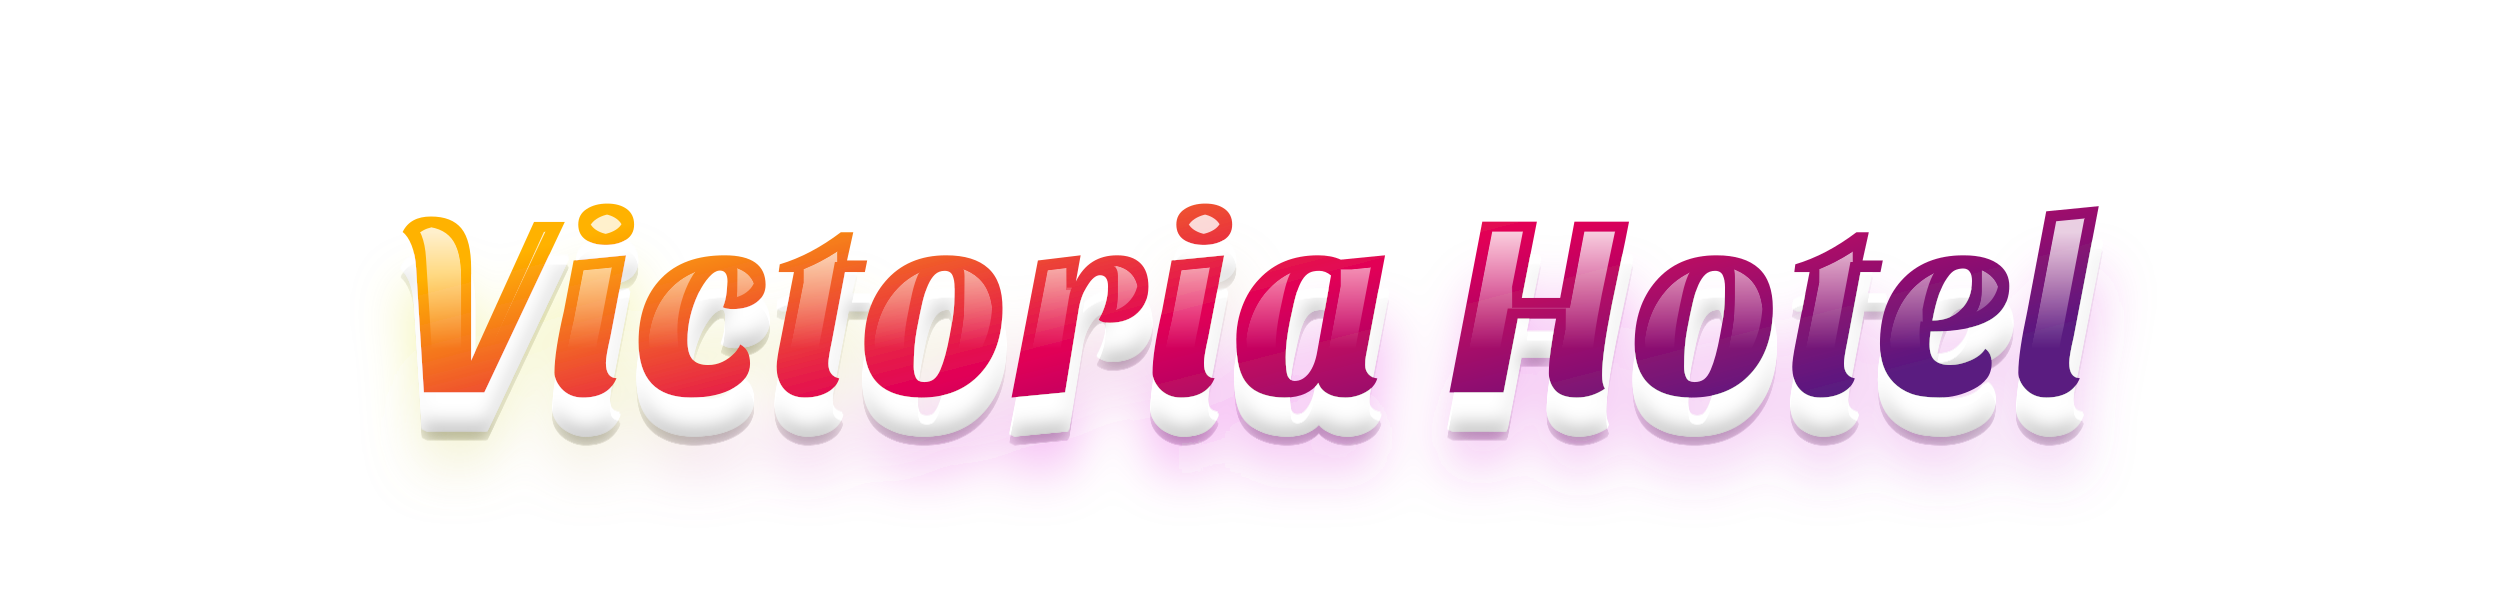
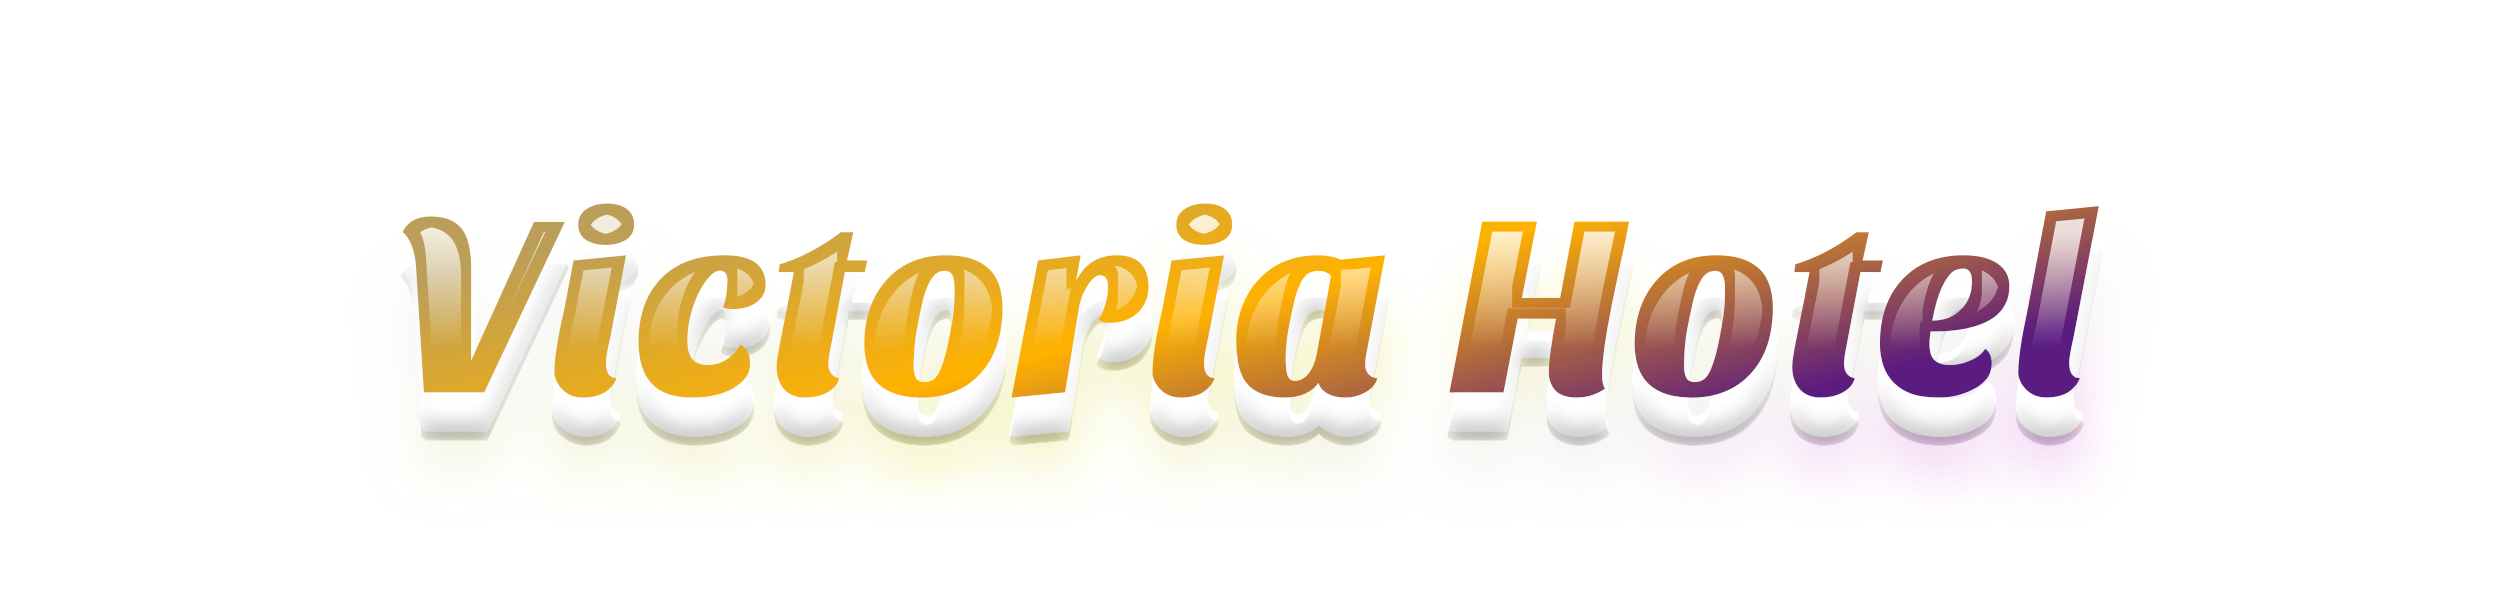
<svg xmlns="http://www.w3.org/2000/svg" width="280.27px" height="66.219px" viewBox="109.865 41.891 280.27 66.219" style="background: rgba(0, 0, 0, 0);" preserveAspectRatio="xMidYMid">
  <defs>
    <linearGradient id="editing-shiny-gradient" x1="0.043" x2="0.957" y1="0.297" y2="0.703" gradientUnits="objectBoundingBox">
-       <stop offset="0.0" stop-color="#ffb200" />
-       <stop offset="0.5" stop-color="#e10057" />
-       <stop offset="1.0" stop-color="#5A1A80" />
+       <stop offset="0.0" stop-color="#bb9e59" />
+       <stop offset="0.5" stop-color="#ffb200" />
+       <stop offset="1.0" stop-color="#5a1a80" />
    </linearGradient>
    <linearGradient id="editing-shiny-gradient2" x1="0" x2="0" y1="0" y2="1">
      <stop offset="0.2" stop-color="#fff" stop-opacity="0.8" />
      <stop offset="0.8" stop-color="#fff" stop-opacity="0" />
    </linearGradient>
    <filter id="editing-shiny2" x="-100%" y="-100%" width="300%" height="300%">
      <feMorphology operator="erode" radius="2" />
    </filter>
    <filter id="editing-shiny" x="-100%" y="-100%" width="300%" height="300%">
      <feFlood flood-color="#fff" result="flood" />
      <feConvolveMatrix in="SourceGraphic" result="conv" order="8,8" divisor="1" kernelMatrix="0 0 0 0 0 0 0 0 0 0 0 1 1 0 0 0 0 0 0 1 1 0 0 0 0 0 1 0 0 1 0 0 0 0 1 0 0 1 0 0 0 1 0 0 0 0 1 0 0 1 1 0 0 1 1 0 0 0 0 1 1 0 0 0 " />
      <feOffset dx="0" dy="4" in="conv" result="offset" />
      <feComposite operator="in" in="flood" in2="offset" result="comp" />
      <feGaussianBlur in="offset" stdDeviation="3" result="shadow" />
      <feColorMatrix in="shadow" type="matrix" values="0.7 0 0 0 0  0 0.7 0 0 0  0 0 0.7 0 0  0 0 0 0.3 0" result="dark-shadow" />
      <feOffset dx="0" dy="4" in="dark-shadow" result="offset-shadow" />
      <feOffset dx="0" dy="2" in="conv" result="offset-2" />
      <feComposite operator="out" in="offset" in2="offset-2" result="edge-diff" />
      <feGaussianBlur in="edge-diff" stdDeviation="1" result="edge-blur" />
      <feColorMatrix in="edge-blur" result="edge-shadow" type="matrix" values="0 0 0 0 0  0 0 0 0 0  0 0 0 0 0  0 0 0 0.5 0" />
      <feComposite operator="in" in="edge-shadow" in2="offset" result="edge-shadow-in" />
      <feOffset dx="0" dy="1" in="edge-shadow-in" result="edge-shadow-final" />
      <feMerge result="out">
        <feMergeNode in="offset-shadow" />
        <feMergeNode in="comp" />
        <feMergeNode in="edge-shadow-final" />
        <feMergeNode in="SourceGraphic" />
      </feMerge>
    </filter>
  </defs>
  <g filter="url(#editing-shiny)">
    <g transform="translate(153.7831, 85.88281)">
      <path d="M1.22-17.98L1.22-17.98L1.22-17.98Q2.06-19.72 4.39-19.72L4.39-19.72L4.39-19.72Q6.73-19.72 7.82-18.37L7.82-18.37L7.82-18.37Q8.90-17.02 8.90-13.92L8.90-13.92L8.90-3.57L15.95-19.11L19.40-19.11L10.38 0L3.60 0L2.73-13.92L2.73-13.92Q2.64-15.46 2.22-16.50L2.22-16.50L2.22-16.50Q1.80-17.55 1.22-17.98ZM25.20-1.59L25.20-1.59L25.20-1.59Q24.30 0.58 21.43 0.58L21.43 0.58L21.43 0.58Q19.95 0.58 19.02-0.43L19.02-0.43L19.02-0.43Q18.24-1.33 18.24-2.23L18.24-2.23L18.24-2.23Q18.24-4.58 19.31-9.16L19.31-9.16L20.39-14.79L26.27-15.37L24.51-6.21L24.51-6.21Q24.01-4.06 24.01-3.31L24.01-3.31L24.01-3.31Q24.01-1.65 25.20-1.59ZM20.91-18.82L20.91-18.82L20.91-18.82Q20.91-19.95 21.85-20.56L21.85-20.56L21.85-20.56Q22.79-21.17 24.16-21.17L24.16-21.17L24.16-21.17Q25.52-21.17 26.35-20.56L26.35-20.56L26.35-20.56Q27.17-19.95 27.17-18.82L27.17-18.82L27.17-18.82Q27.17-17.69 26.26-17.11L26.26-17.11L26.26-17.11Q25.35-16.53 23.98-16.53L23.98-16.53L23.98-16.53Q22.62-16.53 21.76-17.11L21.76-17.11L21.76-17.11Q20.91-17.69 20.91-18.82ZM41.91-12.06L41.91-12.06L41.91-12.06Q41.91-10.85 40.89-10.09L40.89-10.09L40.89-10.09Q39.88-9.34 38.22-9.34L38.22-9.34L38.22-9.34Q37.53-9.34 37.12-9.54L37.12-9.54L37.12-9.54Q37.44-10.29 37.54-11.24L37.54-11.24L37.54-11.24Q37.64-12.18 37.64-12.44L37.64-12.44L37.64-12.44Q37.64-13.66 36.80-13.66L36.80-13.66L36.80-13.66Q36.22-13.66 35.57-12.93L35.57-12.93L35.57-12.93Q34.92-12.21 34.37-11.08L34.37-11.08L34.37-11.08Q33.15-8.47 33.15-5.83L33.15-5.83L33.15-5.83Q33.15-4.38 33.70-3.73L33.70-3.73L33.70-3.73Q34.25-3.07 35.47-3.07L35.47-3.07L35.47-3.07Q37.15-3.07 38.48-4.47L38.48-4.47L38.48-4.47Q38.86-4.90 39.06-5.39L39.06-5.39L39.06-5.39Q40.17-4.81 40.17-3.22L40.17-3.22L40.17-3.22Q40.17-1.59 38.37-0.52L38.37-0.52L38.37-0.52Q36.51 0.58 33.55 0.58L33.55 0.58L33.55 0.58Q27.67 0.58 27.67-5.66L27.67-5.66L27.67-5.66Q27.67-10.21 30.25-12.82L30.25-12.82L30.25-12.82Q32.74-15.37 37.32-15.37L37.32-15.37L37.32-15.37Q41.91-15.37 41.91-12.06ZM43.15-2.90L43.15-2.90L43.15-2.90Q43.15-3.68 43.56-5.66L43.56-5.66L45.09-13.49L43.38-13.49L43.50-14.36L43.50-14.36Q46.98-15.40 50.34-17.95L50.34-17.95L51.74-17.95L51.04-14.79L53.30-14.79L53.04-13.49L50.81-13.49L49.33-5.66L49.33-5.66Q48.95-3.86 48.95-3.25L48.95-3.25L48.95-3.25Q48.95-1.86 50.17-1.57L50.17-1.57L50.17-1.57Q49.88-0.58 48.84 0L48.84 0L48.84 0Q47.79 0.58 46.31 0.58L46.31 0.58L46.31 0.58Q44.83 0.58 43.99-0.35L43.99-0.35L43.99-0.35Q43.15-1.28 43.15-2.90ZM59.36 0.58L59.36 0.58L59.36 0.58Q52.98 0.58 52.98-5.42L52.98-5.42L52.98-5.42Q52.98-9.69 55.33-12.44L55.33-12.44L55.33-12.44Q57.83-15.37 62.15-15.37L62.15-15.37L62.15-15.37Q65.28-15.37 66.87-13.92L66.87-13.92L66.87-13.92Q68.47-12.47 68.47-9.43L68.47-9.43L68.47-9.43Q68.47-4.79 65.98-2.09L65.98-2.09L65.98-2.09Q63.54 0.58 59.36 0.58ZM60.12-12.04L60.12-12.04L60.12-12.04Q59.77-11.25 59.49-10.08L59.49-10.08L59.49-10.08Q59.22-8.90 58.87-7.05L58.87-7.05L58.87-7.05Q58.52-5.19 58.52-2.90L58.52-2.90L58.52-2.90Q58.52-2.15 58.77-1.65L58.77-1.65L58.77-1.65Q59.02-1.16 59.68-1.16L59.68-1.16L59.68-1.16Q60.35-1.16 60.77-1.48L60.77-1.48L60.77-1.48Q61.19-1.80 61.51-2.55L61.51-2.55L61.51-2.55Q62.09-3.89 62.55-6.37L62.55-6.37L62.55-6.37Q63.02-8.85 63.06-9.92L63.06-9.92L63.06-9.92Q63.10-10.99 63.10-11.79L63.10-11.79L63.10-11.79Q63.10-12.59 62.87-13.11L62.87-13.11L62.87-13.11Q62.64-13.63 61.99-13.63L61.99-13.63L61.99-13.63Q61.34-13.63 60.90-13.22L60.90-13.22L60.90-13.22Q60.47-12.82 60.12-12.04ZM79.26-8.15L79.26-8.15L79.26-8.15Q80.30-10.01 80.30-11.89L80.30-11.89L80.30-11.89Q80.30-13.14 79.40-13.14L79.40-13.14L79.40-13.14Q78.71-13.14 77.98-11.95L77.98-11.95L77.98-11.95Q77.23-10.76 77.00-9.22L77.00-9.22L75.49 0L69.48 0.58L72.44-14.79L77.23-15.37L76.70-12.44L76.70-12.44Q78.13-15.37 81.32-15.37L81.32-15.37L81.32-15.37Q83.00-15.37 83.91-14.50L83.91-14.50L83.91-14.50Q84.83-13.63 84.83-11.85L84.83-11.85L84.83-11.85Q84.83-10.06 83.65-8.93L83.65-8.93L83.65-8.93Q82.48-7.80 80.47-7.80L80.47-7.80L80.47-7.80Q79.61-7.80 79.26-8.15ZM92.25-1.59L92.25-1.59L92.25-1.59Q91.35 0.58 88.48 0.58L88.48 0.58L88.48 0.58Q87.00 0.58 86.07-0.43L86.07-0.43L86.07-0.43Q85.29-1.33 85.29-2.23L85.29-2.23L85.29-2.23Q85.29-4.58 86.36-9.16L86.36-9.16L87.43-14.79L93.32-15.37L91.55-6.21L91.55-6.21Q91.06-4.06 91.06-3.31L91.06-3.31L91.06-3.31Q91.06-1.65 92.25-1.59ZM87.96-18.82L87.96-18.82L87.96-18.82Q87.96-19.95 88.90-20.56L88.90-20.56L88.90-20.56Q89.84-21.17 91.20-21.17L91.20-21.17L91.20-21.17Q92.57-21.17 93.39-20.56L93.39-20.56L93.39-20.56Q94.22-19.95 94.22-18.82L94.22-18.82L94.22-18.82Q94.22-17.69 93.31-17.11L93.31-17.11L93.31-17.11Q92.39-16.53 91.03-16.53L91.03-16.53L91.03-16.53Q89.67-16.53 88.81-17.11L88.81-17.11L88.81-17.11Q87.96-17.69 87.96-18.82ZM95.98-0.87L95.98-0.87L95.98-0.87Q95.29-1.62 94.99-2.81L94.99-2.81L94.99-2.81Q94.68-4.00 94.68-5.95L94.68-5.95L94.68-5.95Q94.68-7.89 95.35-9.66L95.35-9.66L95.35-9.66Q96.02-11.43 97.24-12.70L97.24-12.70L97.24-12.70Q99.73-15.37 103.85-15.37L103.85-15.37L103.85-15.37Q105.33-15.37 106.40-14.88L106.40-14.88L111.36-15.37L109.21-4.06L109.21-4.06Q109.13-3.71 109.13-3.07L109.13-3.07L109.13-3.07Q109.13-2.44 109.52-2.03L109.52-2.03L109.52-2.03Q109.91-1.62 110.49-1.57L110.49-1.57L110.49-1.57Q110.20-0.58 109.14 0L109.14 0L109.14 0Q108.08 0.58 106.89 0.58L106.89 0.58L106.89 0.58Q105.70 0.58 104.91 0.13L104.91 0.13L104.91 0.13Q104.11-0.32 103.88-1.07L103.88-1.07L103.88-1.07Q103.41-0.35 102.43 0.12L102.43 0.12L102.43 0.12Q101.44 0.58 100.12 0.58L100.12 0.58L100.12 0.58Q98.80 0.58 97.73 0.23L97.73 0.23L97.73 0.23Q96.66-0.12 95.98-0.87ZM102.09-12.64L102.09-12.64L102.09-12.64Q101.76-12.12 101.47-11.24L101.47-11.24L101.47-11.24Q101.18-10.35 100.70-7.99L100.70-7.99L100.70-7.99Q100.22-5.63 100.22-3.94L100.22-3.94L100.22-3.94Q100.22-2.26 100.48-1.77L100.48-1.77L100.48-1.77Q100.75-1.28 101.21-1.28L101.21-1.28L101.21-1.28Q102.14-1.28 102.82-2.16L102.82-2.16L102.82-2.16Q103.50-3.05 103.76-4.61L103.76-4.61L105.30-13.11L105.30-13.11Q104.69-13.63 103.98-13.63L103.98-13.63L103.98-13.63Q103.27-13.63 102.85-13.40L102.85-13.40L102.85-13.40Q102.43-13.17 102.09-12.64ZM129.72-2.18L129.72-2.18L129.72-2.18Q129.72-4.21 130.53-8.27L130.53-8.27L126.24-8.27L124.64 0L118.58 0L122.26-19.14L128.38-19.14L126.70-10.59L130.99-10.59L132.59-19.14L138.71-19.14L138.71-19.14Q138.30-16.99 137.78-14.59L137.78-14.59L136.79-9.86L136.79-9.86Q135.69-4.35 135.69-1.94L135.69-1.94L135.69-1.94Q135.69-0.96 136.01-0.41L136.01-0.41L136.01-0.41Q134.56 0.58 132.86 0.58L132.86 0.58L132.86 0.58Q131.17 0.58 130.44-0.23L130.44-0.23L130.44-0.23Q129.72-1.04 129.72-2.18ZM145.72 0.58L145.72 0.58L145.72 0.58Q139.34 0.58 139.34-5.42L139.34-5.42L139.34-5.42Q139.34-9.69 141.69-12.44L141.69-12.44L141.69-12.44Q144.19-15.37 148.51-15.37L148.51-15.37L148.51-15.37Q151.64-15.37 153.24-13.92L153.24-13.92L153.24-13.92Q154.83-12.47 154.83-9.43L154.83-9.43L154.83-9.43Q154.83-4.79 152.34-2.09L152.34-2.09L152.34-2.09Q149.90 0.58 145.72 0.58ZM146.48-12.04L146.48-12.04L146.48-12.04Q146.13-11.25 145.86-10.08L145.86-10.08L145.86-10.08Q145.58-8.90 145.23-7.05L145.23-7.05L145.23-7.05Q144.88-5.19 144.88-2.90L144.88-2.90L144.88-2.90Q144.88-2.15 145.13-1.65L145.13-1.65L145.13-1.65Q145.38-1.16 146.04-1.16L146.04-1.16L146.04-1.16Q146.71-1.16 147.13-1.48L147.13-1.48L147.13-1.48Q147.55-1.80 147.87-2.55L147.87-2.55L147.87-2.55Q148.45-3.89 148.91-6.37L148.91-6.37L148.91-6.37Q149.38-8.85 149.42-9.92L149.42-9.92L149.42-9.92Q149.47-10.99 149.47-11.79L149.47-11.79L149.47-11.79Q149.47-12.59 149.23-13.11L149.23-13.11L149.23-13.11Q149.00-13.63 148.35-13.63L148.35-13.63L148.35-13.63Q147.70-13.63 147.26-13.22L147.26-13.22L147.26-13.22Q146.83-12.82 146.48-12.04ZM157.01-2.90L157.01-2.90L157.01-2.90Q157.01-3.68 157.41-5.66L157.41-5.66L158.95-13.49L157.24-13.49L157.35-14.36L157.35-14.36Q160.83-15.40 164.20-17.95L164.20-17.95L165.59-17.95L164.89-14.79L167.16-14.79L166.90-13.49L164.66-13.49L163.18-5.66L163.18-5.66Q162.81-3.86 162.81-3.25L162.81-3.25L162.81-3.25Q162.81-1.86 164.02-1.57L164.02-1.57L164.02-1.57Q163.73-0.58 162.69 0L162.69 0L162.69 0Q161.65 0.58 160.17 0.58L160.17 0.58L160.17 0.58Q158.69 0.58 157.85-0.35L157.85-0.35L157.85-0.35Q157.01-1.28 157.01-2.90ZM178.64-4.90L178.64-4.90L178.64-4.90Q179.36-4.41 179.36-3.32L179.36-3.32L179.36-3.32Q179.36-2.23 178.81-1.54L178.81-1.54L178.81-1.54Q178.26-0.84 177.36-0.38L177.36-0.38L177.36-0.38Q175.51 0.58 173.51 0.58L173.51 0.58L173.51 0.58Q171.51 0.58 170.33 0.15L170.33 0.15L170.33 0.15Q169.16-0.29 168.37-1.10L168.37-1.10L168.37-1.10Q166.84-2.64 166.84-5.45L166.84-5.45L166.84-5.45Q166.84-9.83 169.21-12.50L169.21-12.50L169.21-12.50Q171.77-15.37 176.20-15.37L176.20-15.37L176.20-15.37Q178.96-15.37 180.32-14.21L180.32-14.21L180.32-14.21Q181.34-13.34 181.34-11.92L181.34-11.92L181.34-11.92Q181.34-6.82 172.52-6.82L172.52-6.82L172.52-6.82Q172.40-6.06 172.40-5.42L172.40-5.42L172.40-5.42Q172.40-4.09 173.00-3.58L173.00-3.58L173.00-3.58Q173.59-3.07 174.70-3.07L174.70-3.07L174.70-3.07Q175.80-3.07 176.97-3.58L176.97-3.58L176.97-3.58Q178.15-4.09 178.64-4.90ZM172.72-8.06L172.72-8.06L172.72-8.06Q174.78-8.06 175.97-9.34L175.97-9.34L175.97-9.34Q177.16-10.56 177.16-12.50L177.16-12.50L177.16-12.50Q177.16-13.17 176.91-13.53L176.91-13.53L176.91-13.53Q176.67-13.89 176.17-13.89L176.17-13.89L176.17-13.89Q175.68-13.89 175.26-13.70L175.26-13.70L175.26-13.70Q174.84-13.51 174.41-12.88L174.41-12.88L174.41-12.88Q173.33-11.43 172.72-8.06ZM189.25-1.59L189.25-1.59L189.25-1.59Q188.35 0.58 185.48 0.58L185.48 0.58L185.48 0.58Q184.03 0.58 183.11-0.43L183.11-0.43L183.11-0.43Q182.35-1.28 182.35-2.23L182.35-2.23L182.35-2.23Q182.35-4.41 183.37-9.16L183.37-9.16L185.48-20.30L191.37-20.88L188.56-6.21L188.56-6.21Q188.06-4.06 188.06-3.31L188.06-3.31L188.06-3.31Q188.06-1.65 189.25-1.59Z" fill="url(#editing-shiny-gradient)" />
    </g>
  </g>
  <g filter="url(#editing-shiny2)">
    <g transform="translate(153.7753, 85.875)">
      <path d="M1.22-17.98L1.22-17.98L1.22-17.98Q2.06-19.72 4.39-19.72L4.39-19.72L4.39-19.72Q6.73-19.72 7.82-18.37L7.82-18.37L7.82-18.37Q8.90-17.02 8.90-13.92L8.90-13.92L8.90-3.57L15.95-19.11L19.40-19.11L10.38 0L3.60 0L2.73-13.92L2.73-13.92Q2.64-15.46 2.22-16.50L2.22-16.50L2.22-16.50Q1.80-17.55 1.22-17.98ZM25.20-1.59L25.20-1.59L25.20-1.59Q24.30 0.58 21.43 0.58L21.43 0.58L21.43 0.58Q19.95 0.58 19.02-0.43L19.02-0.43L19.02-0.43Q18.24-1.33 18.24-2.23L18.24-2.23L18.24-2.23Q18.24-4.58 19.31-9.16L19.31-9.16L20.39-14.79L26.27-15.37L24.51-6.21L24.51-6.21Q24.01-4.06 24.01-3.31L24.01-3.31L24.01-3.31Q24.01-1.65 25.20-1.59ZM20.91-18.82L20.91-18.82L20.91-18.82Q20.91-19.95 21.85-20.56L21.85-20.56L21.85-20.56Q22.79-21.17 24.16-21.17L24.16-21.17L24.16-21.17Q25.52-21.17 26.35-20.56L26.35-20.56L26.35-20.56Q27.17-19.95 27.17-18.82L27.17-18.82L27.17-18.82Q27.17-17.69 26.26-17.11L26.26-17.11L26.26-17.11Q25.35-16.53 23.98-16.53L23.98-16.53L23.98-16.53Q22.62-16.53 21.76-17.11L21.76-17.11L21.76-17.11Q20.91-17.69 20.91-18.82ZM41.91-12.06L41.91-12.06L41.91-12.06Q41.91-10.85 40.89-10.09L40.89-10.09L40.89-10.09Q39.88-9.34 38.22-9.34L38.22-9.34L38.22-9.34Q37.53-9.34 37.12-9.54L37.12-9.54L37.12-9.54Q37.44-10.29 37.54-11.24L37.54-11.24L37.54-11.24Q37.64-12.18 37.64-12.44L37.64-12.44L37.64-12.44Q37.64-13.66 36.80-13.66L36.80-13.66L36.80-13.66Q36.22-13.66 35.57-12.93L35.57-12.93L35.57-12.93Q34.92-12.21 34.37-11.08L34.37-11.08L34.37-11.08Q33.15-8.47 33.15-5.83L33.15-5.83L33.15-5.83Q33.15-4.38 33.70-3.73L33.70-3.73L33.70-3.73Q34.25-3.07 35.47-3.07L35.47-3.07L35.47-3.07Q37.15-3.07 38.48-4.47L38.48-4.47L38.48-4.47Q38.86-4.90 39.06-5.39L39.06-5.39L39.06-5.39Q40.17-4.81 40.17-3.22L40.17-3.22L40.17-3.22Q40.17-1.59 38.37-0.52L38.37-0.52L38.37-0.52Q36.51 0.58 33.55 0.58L33.55 0.58L33.55 0.58Q27.67 0.58 27.67-5.66L27.67-5.66L27.67-5.66Q27.67-10.21 30.25-12.82L30.25-12.82L30.25-12.82Q32.74-15.37 37.32-15.37L37.32-15.37L37.32-15.37Q41.91-15.37 41.91-12.06ZM43.15-2.90L43.15-2.90L43.15-2.90Q43.15-3.68 43.56-5.66L43.56-5.66L45.09-13.49L43.38-13.49L43.50-14.36L43.50-14.36Q46.98-15.40 50.34-17.95L50.34-17.95L51.74-17.95L51.04-14.79L53.30-14.79L53.04-13.49L50.81-13.49L49.33-5.66L49.33-5.66Q48.95-3.86 48.95-3.25L48.95-3.25L48.95-3.25Q48.95-1.86 50.17-1.57L50.17-1.57L50.17-1.57Q49.88-0.58 48.84 0L48.84 0L48.84 0Q47.79 0.58 46.31 0.58L46.31 0.58L46.31 0.58Q44.83 0.58 43.99-0.35L43.99-0.35L43.99-0.35Q43.15-1.28 43.15-2.90ZM59.36 0.58L59.36 0.58L59.36 0.58Q52.98 0.58 52.98-5.42L52.98-5.42L52.98-5.42Q52.98-9.69 55.33-12.44L55.33-12.44L55.33-12.44Q57.83-15.37 62.15-15.37L62.15-15.37L62.15-15.37Q65.28-15.37 66.87-13.92L66.87-13.92L66.87-13.92Q68.47-12.47 68.47-9.43L68.47-9.43L68.47-9.43Q68.47-4.79 65.98-2.09L65.98-2.09L65.98-2.09Q63.54 0.58 59.36 0.58ZM60.12-12.04L60.12-12.04L60.12-12.04Q59.77-11.25 59.49-10.08L59.49-10.08L59.49-10.08Q59.22-8.90 58.87-7.05L58.87-7.05L58.87-7.05Q58.52-5.19 58.52-2.90L58.52-2.90L58.52-2.90Q58.52-2.15 58.77-1.65L58.77-1.65L58.77-1.65Q59.02-1.16 59.68-1.16L59.68-1.16L59.68-1.16Q60.35-1.16 60.77-1.48L60.77-1.48L60.77-1.48Q61.19-1.80 61.51-2.55L61.51-2.55L61.51-2.55Q62.09-3.89 62.55-6.37L62.55-6.37L62.55-6.37Q63.02-8.85 63.06-9.92L63.06-9.92L63.06-9.92Q63.10-10.99 63.10-11.79L63.10-11.79L63.10-11.79Q63.10-12.59 62.87-13.11L62.87-13.11L62.87-13.11Q62.64-13.63 61.99-13.63L61.99-13.63L61.99-13.63Q61.34-13.63 60.90-13.22L60.90-13.22L60.90-13.22Q60.47-12.82 60.12-12.04ZM79.26-8.15L79.26-8.15L79.26-8.15Q80.30-10.01 80.30-11.89L80.30-11.89L80.30-11.89Q80.30-13.14 79.40-13.14L79.40-13.14L79.40-13.14Q78.71-13.14 77.98-11.95L77.98-11.95L77.98-11.95Q77.23-10.76 77.00-9.22L77.00-9.22L75.49 0L69.48 0.58L72.44-14.79L77.23-15.37L76.70-12.44L76.70-12.44Q78.13-15.37 81.32-15.37L81.32-15.37L81.32-15.37Q83.00-15.37 83.91-14.50L83.91-14.50L83.91-14.50Q84.83-13.63 84.83-11.85L84.83-11.85L84.83-11.85Q84.83-10.06 83.65-8.93L83.65-8.93L83.65-8.93Q82.48-7.80 80.47-7.80L80.47-7.80L80.47-7.80Q79.61-7.80 79.26-8.15ZM92.25-1.59L92.25-1.59L92.25-1.59Q91.35 0.58 88.48 0.58L88.48 0.58L88.48 0.58Q87.00 0.58 86.07-0.43L86.07-0.43L86.07-0.43Q85.29-1.33 85.29-2.23L85.29-2.23L85.29-2.23Q85.29-4.58 86.36-9.16L86.36-9.16L87.43-14.79L93.32-15.37L91.55-6.21L91.55-6.21Q91.06-4.06 91.06-3.31L91.06-3.31L91.06-3.31Q91.06-1.65 92.25-1.59ZM87.96-18.82L87.96-18.82L87.96-18.82Q87.96-19.95 88.90-20.56L88.90-20.56L88.90-20.56Q89.84-21.17 91.20-21.17L91.20-21.17L91.20-21.17Q92.57-21.17 93.39-20.56L93.39-20.56L93.39-20.56Q94.22-19.95 94.22-18.82L94.22-18.82L94.22-18.82Q94.22-17.69 93.31-17.11L93.31-17.11L93.31-17.11Q92.39-16.53 91.03-16.53L91.03-16.53L91.03-16.53Q89.67-16.53 88.81-17.11L88.81-17.11L88.81-17.11Q87.96-17.69 87.96-18.82ZM95.98-0.87L95.98-0.87L95.98-0.87Q95.29-1.62 94.99-2.81L94.99-2.81L94.99-2.81Q94.68-4.00 94.68-5.95L94.68-5.95L94.68-5.95Q94.68-7.89 95.35-9.66L95.35-9.66L95.35-9.66Q96.02-11.43 97.24-12.70L97.24-12.70L97.24-12.70Q99.73-15.37 103.85-15.37L103.85-15.37L103.85-15.37Q105.33-15.37 106.40-14.88L106.40-14.88L111.36-15.37L109.21-4.06L109.21-4.06Q109.13-3.71 109.13-3.07L109.13-3.07L109.13-3.07Q109.13-2.44 109.52-2.03L109.52-2.03L109.52-2.03Q109.91-1.62 110.49-1.57L110.49-1.57L110.49-1.57Q110.20-0.58 109.14 0L109.14 0L109.14 0Q108.08 0.58 106.89 0.58L106.89 0.58L106.89 0.58Q105.70 0.58 104.91 0.13L104.91 0.13L104.91 0.13Q104.11-0.32 103.88-1.07L103.88-1.07L103.88-1.07Q103.41-0.35 102.43 0.12L102.43 0.12L102.43 0.12Q101.44 0.58 100.12 0.58L100.12 0.58L100.12 0.58Q98.80 0.58 97.73 0.23L97.73 0.23L97.73 0.23Q96.66-0.12 95.98-0.87ZM102.09-12.64L102.09-12.64L102.09-12.64Q101.76-12.12 101.47-11.24L101.47-11.24L101.47-11.24Q101.18-10.35 100.70-7.99L100.70-7.99L100.70-7.99Q100.22-5.63 100.22-3.94L100.22-3.94L100.22-3.94Q100.22-2.26 100.48-1.77L100.48-1.77L100.48-1.77Q100.75-1.28 101.21-1.28L101.21-1.28L101.21-1.28Q102.14-1.28 102.82-2.16L102.82-2.16L102.82-2.16Q103.50-3.05 103.76-4.61L103.76-4.61L105.30-13.11L105.30-13.11Q104.69-13.63 103.98-13.63L103.98-13.63L103.98-13.63Q103.27-13.63 102.85-13.40L102.85-13.40L102.85-13.40Q102.43-13.17 102.09-12.64ZM129.72-2.18L129.72-2.18L129.72-2.18Q129.72-4.21 130.53-8.27L130.53-8.27L126.24-8.27L124.64 0L118.58 0L122.26-19.14L128.38-19.14L126.70-10.59L130.99-10.59L132.59-19.14L138.71-19.14L138.71-19.14Q138.30-16.99 137.78-14.59L137.78-14.59L136.79-9.86L136.79-9.86Q135.69-4.35 135.69-1.94L135.69-1.94L135.69-1.94Q135.69-0.96 136.01-0.41L136.01-0.41L136.01-0.41Q134.56 0.58 132.86 0.58L132.86 0.58L132.86 0.58Q131.17 0.58 130.44-0.23L130.44-0.23L130.44-0.23Q129.72-1.04 129.72-2.18ZM145.72 0.58L145.72 0.58L145.72 0.58Q139.34 0.58 139.34-5.42L139.34-5.42L139.34-5.42Q139.34-9.69 141.69-12.44L141.69-12.44L141.69-12.44Q144.19-15.37 148.51-15.37L148.51-15.37L148.51-15.37Q151.64-15.37 153.24-13.92L153.24-13.92L153.24-13.92Q154.83-12.47 154.83-9.43L154.83-9.43L154.83-9.43Q154.83-4.79 152.34-2.09L152.34-2.09L152.34-2.09Q149.90 0.58 145.72 0.58ZM146.48-12.04L146.48-12.04L146.48-12.04Q146.13-11.25 145.86-10.08L145.86-10.08L145.86-10.08Q145.58-8.90 145.23-7.05L145.23-7.05L145.23-7.05Q144.88-5.19 144.88-2.90L144.88-2.90L144.88-2.90Q144.88-2.15 145.13-1.65L145.13-1.65L145.13-1.65Q145.38-1.16 146.04-1.16L146.04-1.16L146.04-1.16Q146.71-1.16 147.13-1.48L147.13-1.48L147.13-1.48Q147.55-1.80 147.87-2.55L147.87-2.55L147.87-2.55Q148.45-3.89 148.91-6.37L148.91-6.37L148.91-6.37Q149.38-8.85 149.42-9.92L149.42-9.92L149.42-9.92Q149.47-10.99 149.47-11.79L149.47-11.79L149.47-11.79Q149.47-12.59 149.23-13.11L149.23-13.11L149.23-13.11Q149.00-13.63 148.35-13.63L148.35-13.63L148.35-13.63Q147.70-13.63 147.26-13.22L147.26-13.22L147.26-13.22Q146.83-12.82 146.48-12.04ZM157.01-2.90L157.01-2.90L157.01-2.90Q157.01-3.68 157.41-5.66L157.41-5.66L158.95-13.49L157.24-13.49L157.35-14.36L157.35-14.36Q160.83-15.40 164.20-17.95L164.20-17.95L165.59-17.95L164.89-14.79L167.16-14.79L166.90-13.49L164.66-13.49L163.18-5.66L163.18-5.66Q162.81-3.86 162.81-3.25L162.81-3.25L162.81-3.25Q162.81-1.86 164.02-1.57L164.02-1.57L164.02-1.57Q163.73-0.58 162.69 0L162.69 0L162.69 0Q161.65 0.58 160.17 0.58L160.17 0.58L160.17 0.58Q158.69 0.58 157.85-0.35L157.85-0.35L157.85-0.35Q157.01-1.28 157.01-2.90ZM178.64-4.90L178.64-4.90L178.64-4.90Q179.36-4.41 179.36-3.32L179.36-3.32L179.36-3.32Q179.36-2.23 178.81-1.54L178.81-1.54L178.81-1.54Q178.26-0.84 177.36-0.38L177.36-0.38L177.36-0.38Q175.51 0.58 173.51 0.58L173.51 0.58L173.51 0.58Q171.51 0.58 170.33 0.15L170.33 0.15L170.33 0.15Q169.16-0.29 168.37-1.10L168.37-1.10L168.37-1.10Q166.84-2.64 166.84-5.45L166.84-5.45L166.84-5.45Q166.84-9.83 169.21-12.50L169.21-12.50L169.21-12.50Q171.77-15.37 176.20-15.37L176.20-15.37L176.20-15.37Q178.96-15.37 180.32-14.21L180.32-14.21L180.32-14.21Q181.34-13.34 181.34-11.92L181.34-11.92L181.34-11.92Q181.34-6.82 172.52-6.82L172.52-6.82L172.52-6.82Q172.40-6.06 172.40-5.42L172.40-5.42L172.40-5.42Q172.40-4.09 173.00-3.58L173.00-3.58L173.00-3.58Q173.59-3.07 174.70-3.07L174.70-3.07L174.70-3.07Q175.80-3.07 176.97-3.58L176.97-3.58L176.97-3.58Q178.15-4.09 178.64-4.90ZM172.72-8.06L172.72-8.06L172.72-8.06Q174.78-8.06 175.97-9.34L175.97-9.34L175.97-9.34Q177.16-10.56 177.16-12.50L177.16-12.50L177.16-12.50Q177.16-13.17 176.91-13.53L176.91-13.53L176.91-13.53Q176.67-13.89 176.17-13.89L176.17-13.89L176.17-13.89Q175.68-13.89 175.26-13.70L175.26-13.70L175.26-13.70Q174.84-13.51 174.41-12.88L174.41-12.88L174.41-12.88Q173.33-11.43 172.72-8.06ZM189.25-1.59L189.25-1.59L189.25-1.59Q188.35 0.58 185.48 0.58L185.48 0.58L185.48 0.58Q184.03 0.58 183.11-0.43L183.11-0.43L183.11-0.43Q182.35-1.28 182.35-2.23L182.35-2.23L182.35-2.23Q182.35-4.41 183.37-9.16L183.37-9.16L185.48-20.30L191.37-20.88L188.56-6.21L188.56-6.21Q188.06-4.06 188.06-3.31L188.06-3.31L188.06-3.31Q188.06-1.65 189.25-1.59Z" fill="url(#editing-shiny-gradient2)" />
    </g>
  </g>
  <style>text {
  font-size: 64px;
  font-family: Arial Black;
  dominant-baseline: central;
  text-anchor: middle;
}</style>
</svg>
